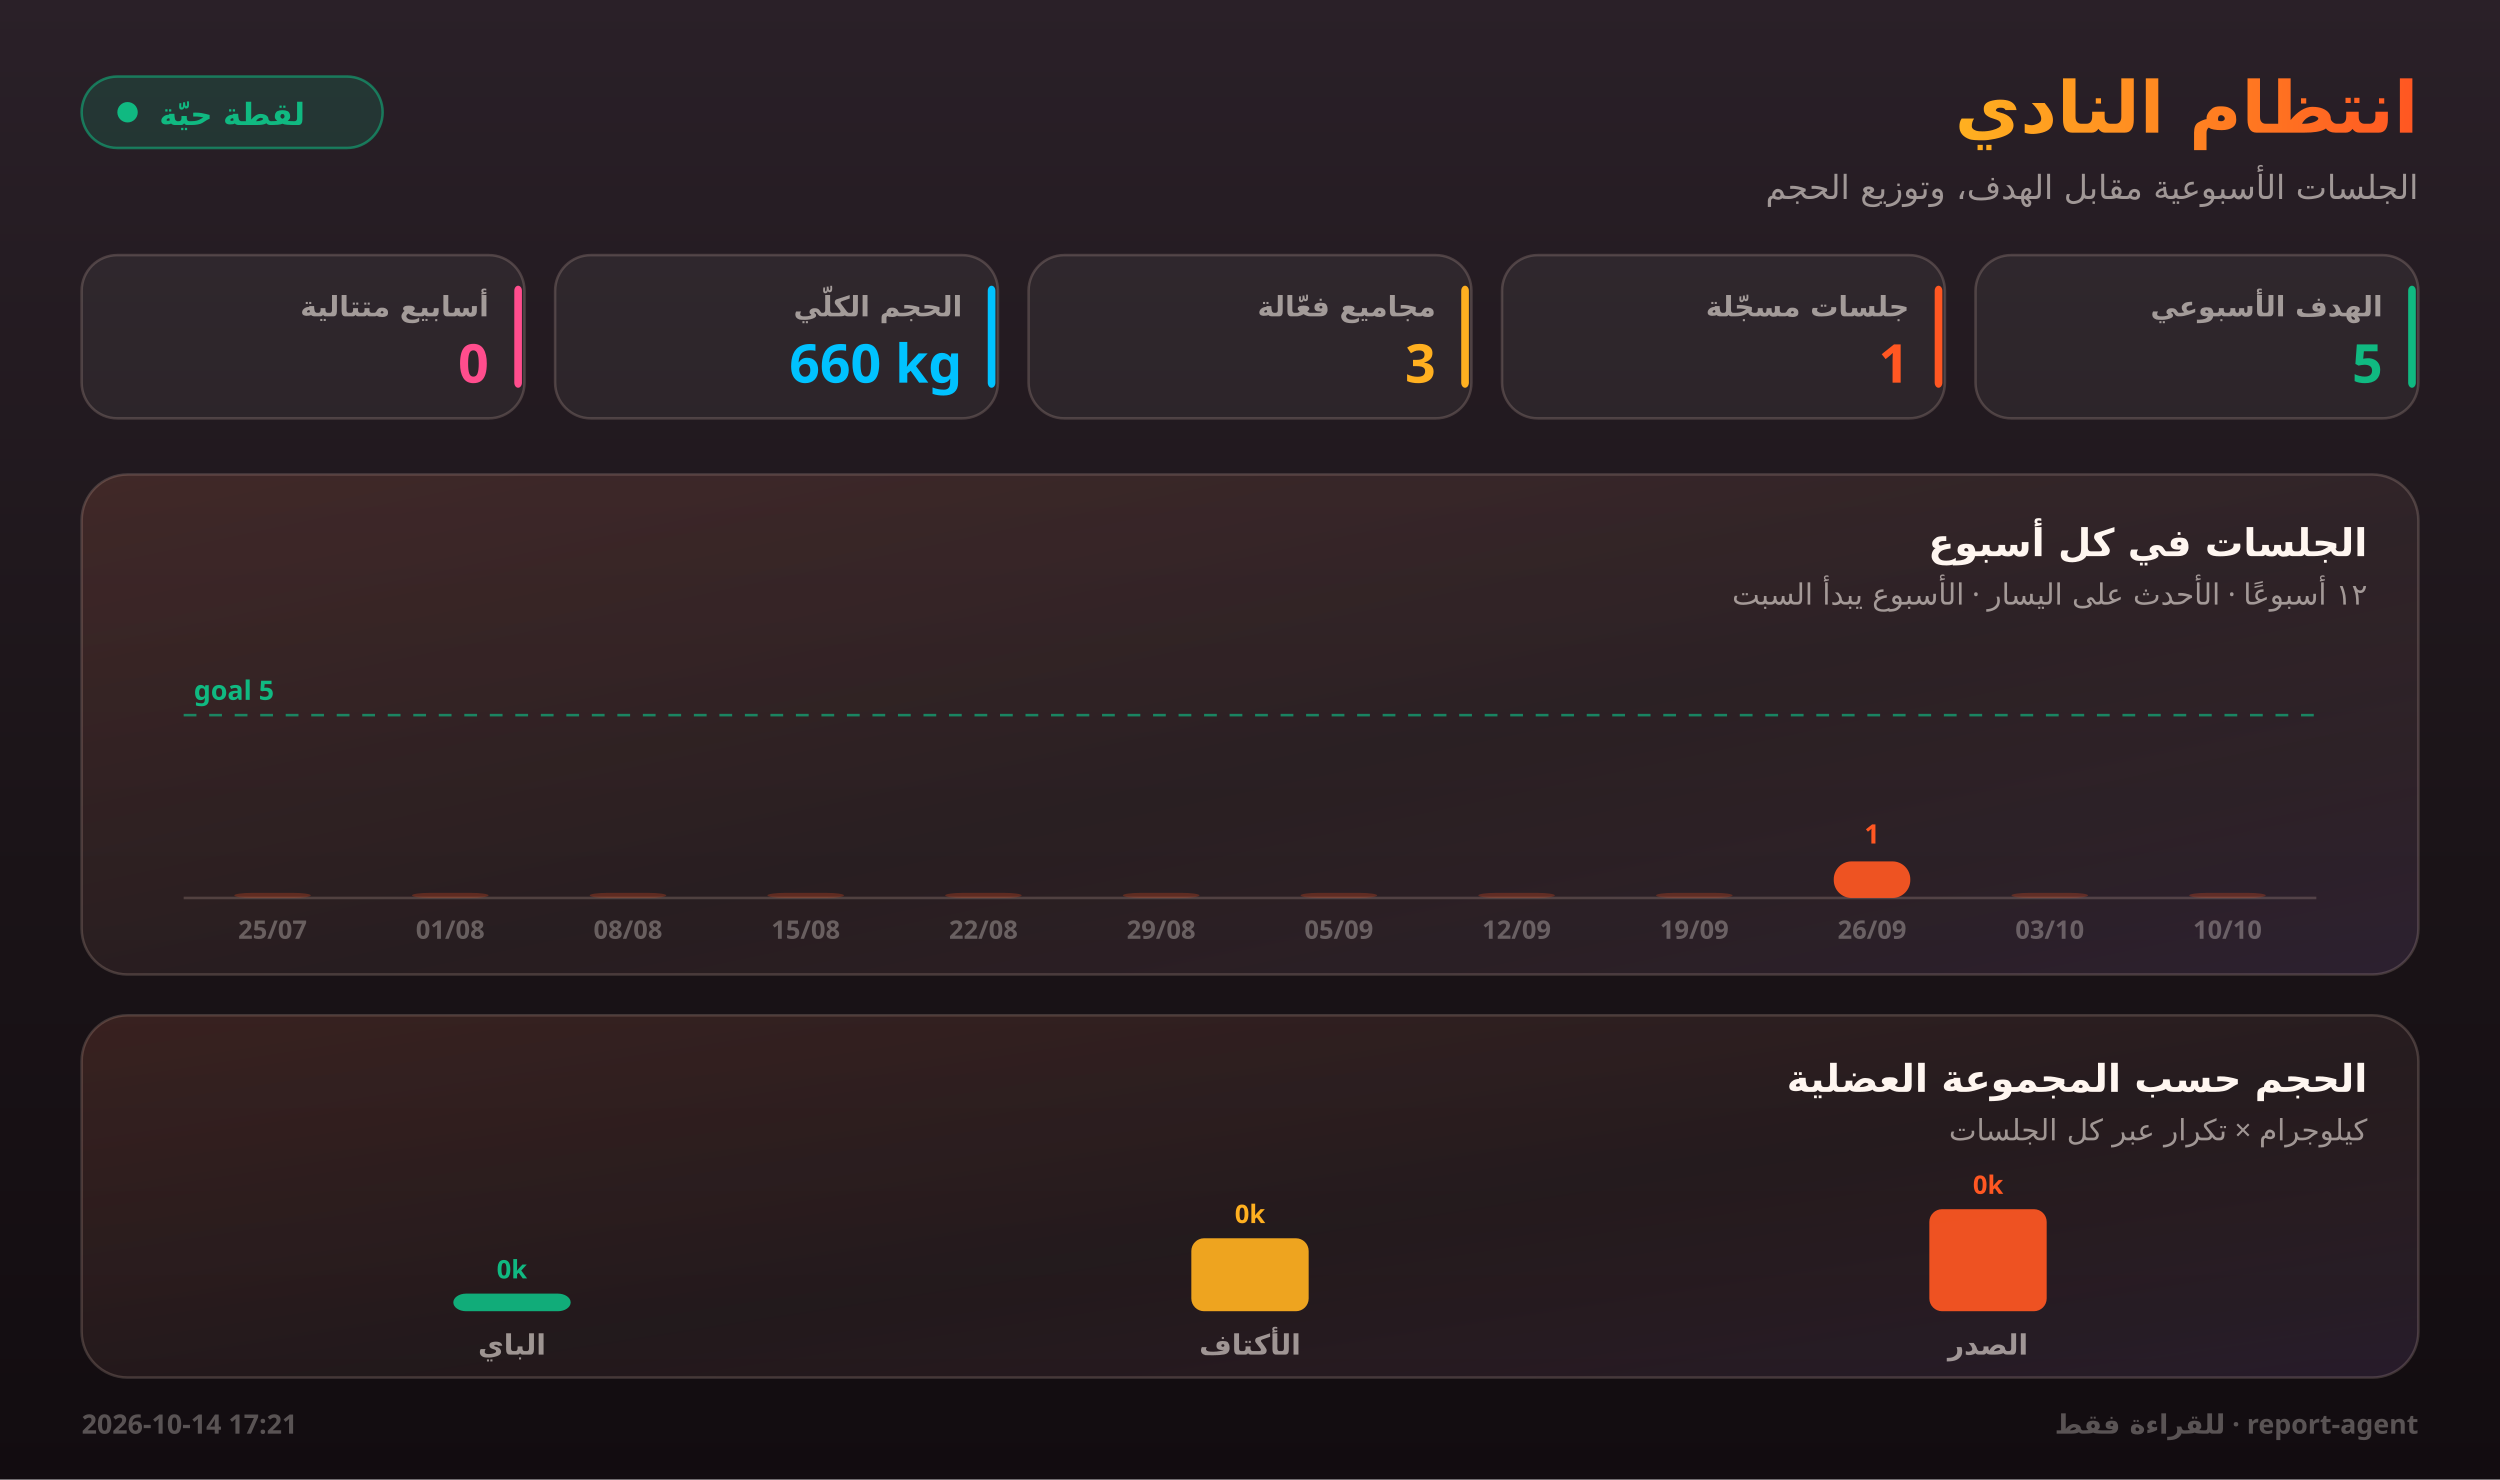
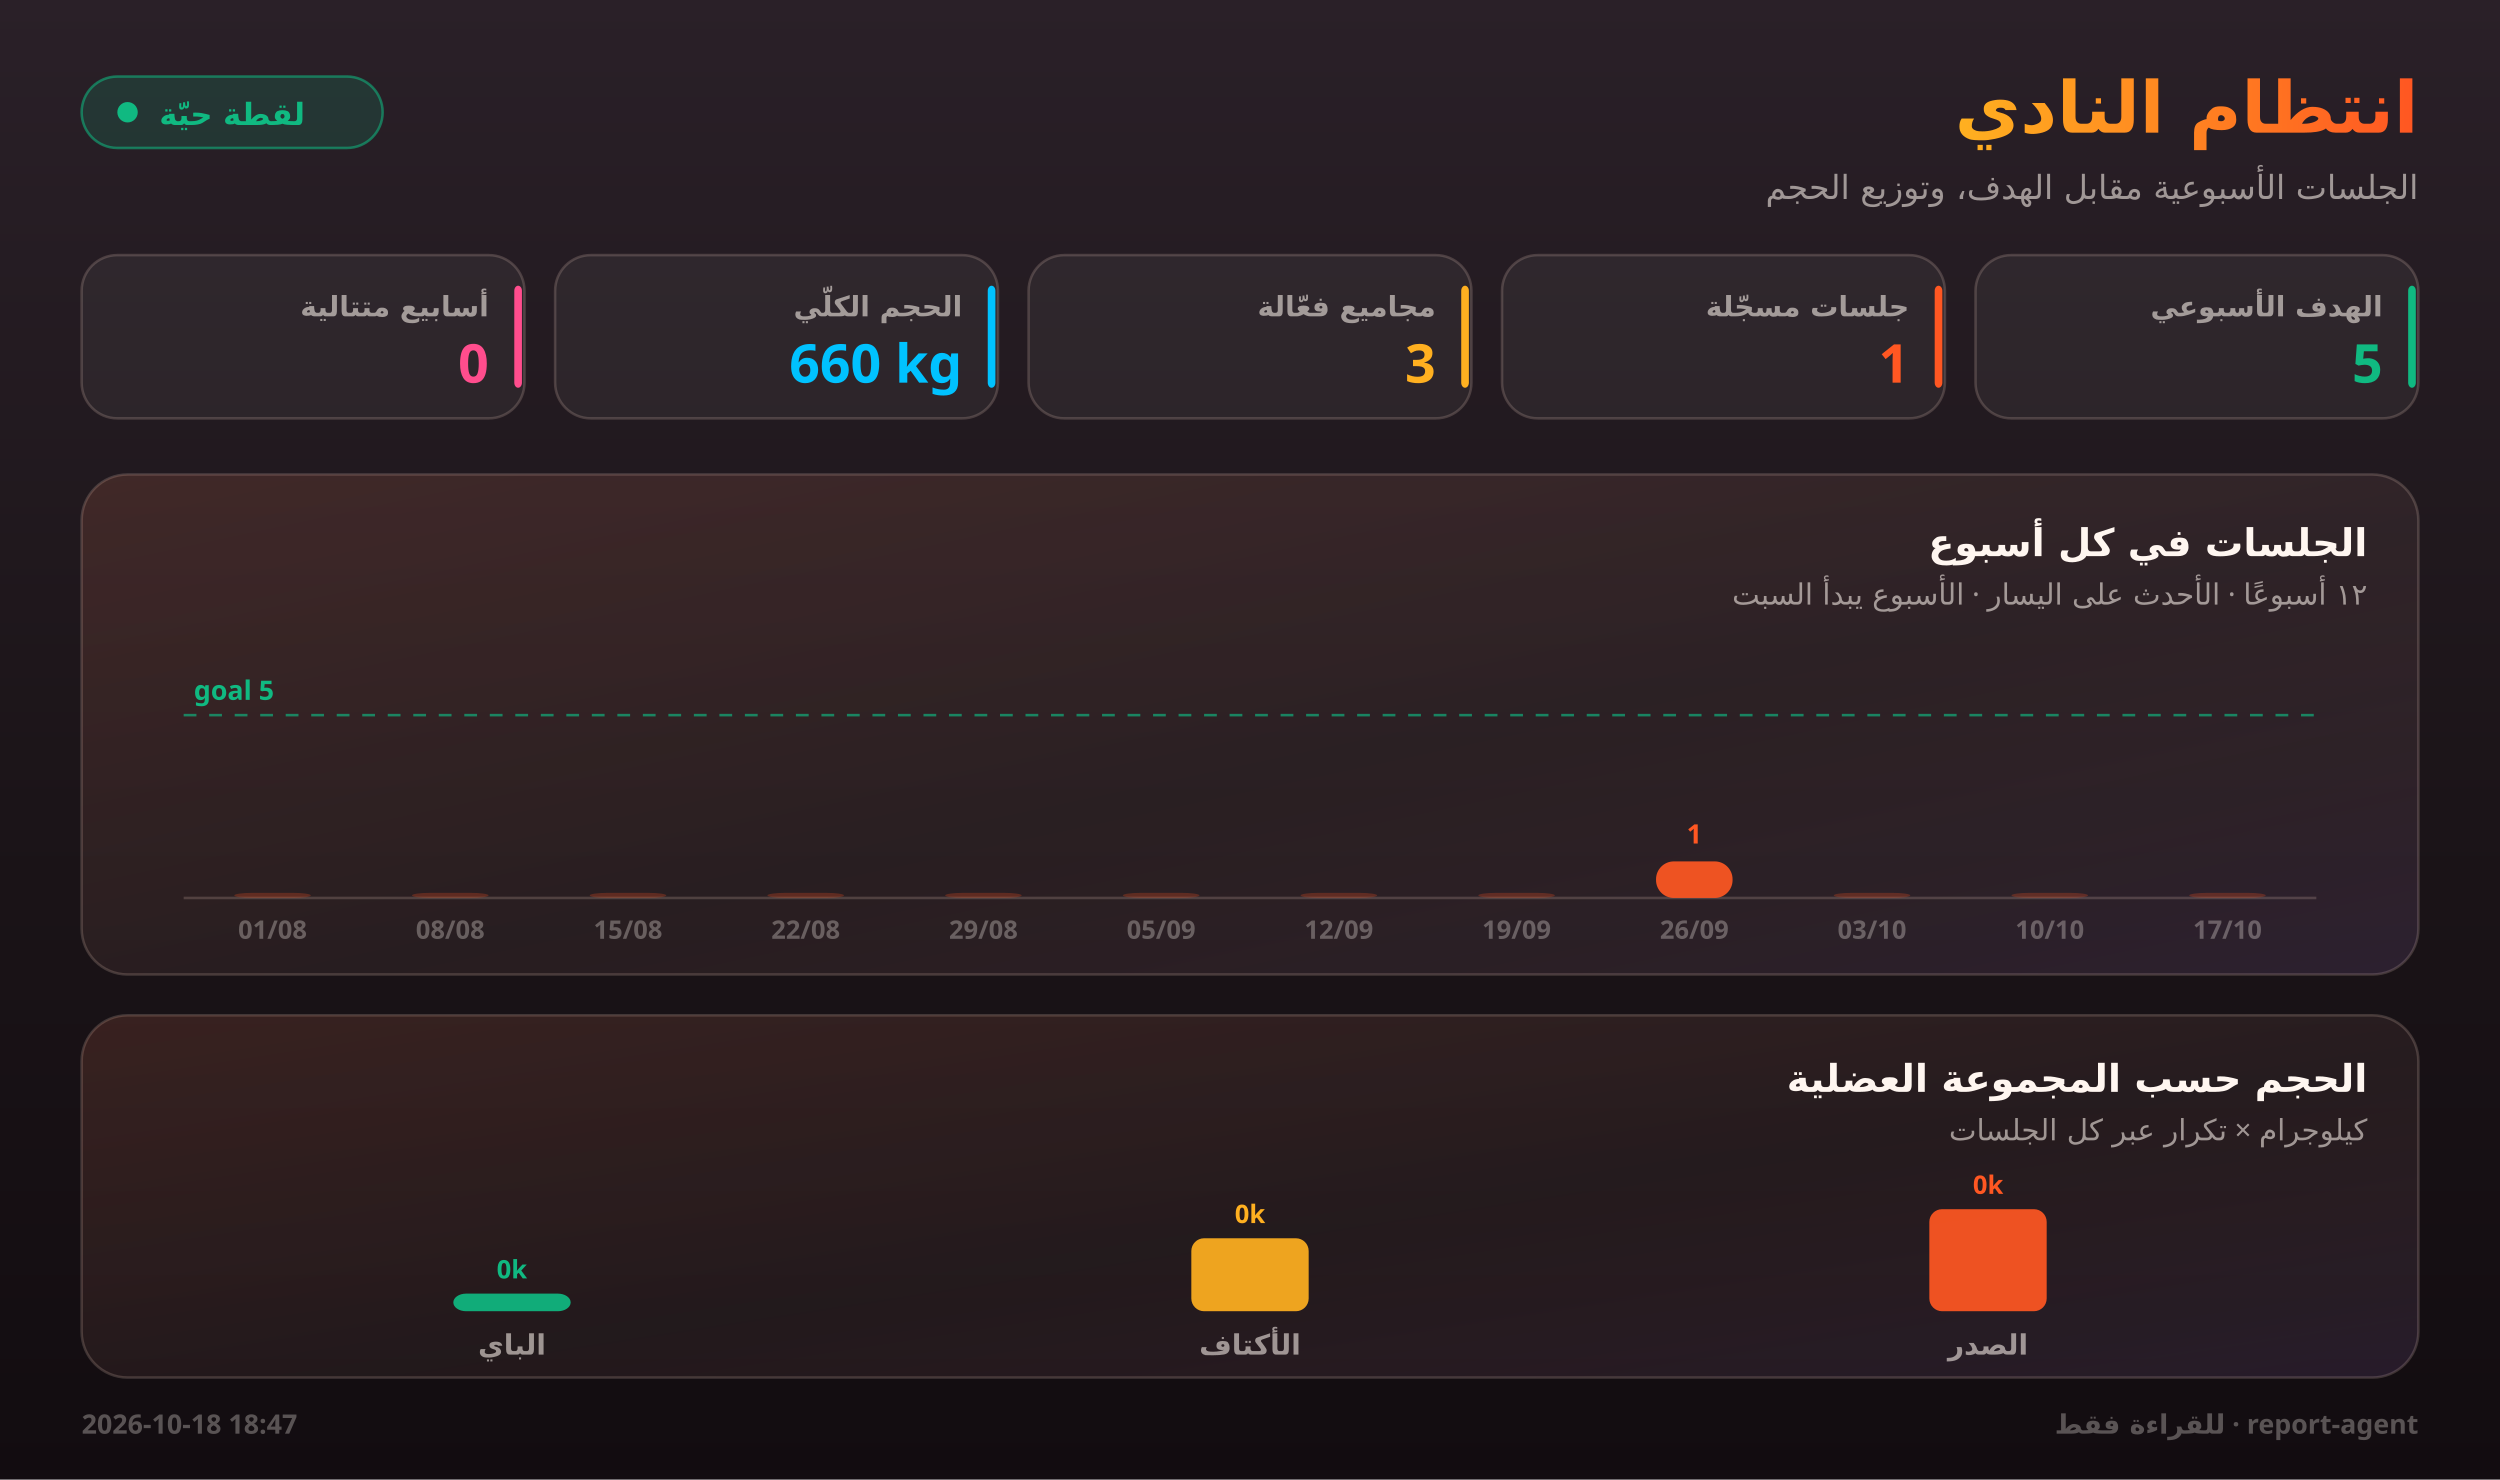
<svg xmlns="http://www.w3.org/2000/svg" width="980" height="580" viewBox="0 0 980 580" font-family="Tajawal, Cairo, 'Segoe UI', system-ui, sans-serif">
  <defs>
    <linearGradient id="sky" x1="0" y1="0" x2="0" y2="1">
      <stop offset="0%" stop-color="#2A2028" />
      <stop offset="55%" stop-color="#1B1418" />
      <stop offset="100%" stop-color="#120C10" />
    </linearGradient>
    <linearGradient id="sheen" x1="0" y1="0" x2="1" y2="1">
      <stop offset="0%" stop-color="#FF5722" stop-opacity="0.10" />
      <stop offset="55%" stop-color="#FF5722" stop-opacity="0.02" />
      <stop offset="100%" stop-color="#9D5CFF" stop-opacity="0.07" />
    </linearGradient>
    <linearGradient id="title" x1="1" y1="0" x2="0" y2="0">
      <stop offset="0%" stop-color="#FF5722" />
      <stop offset="100%" stop-color="#FFB020" />
    </linearGradient>
  </defs>
  <rect width="980" height="580" fill="url(#sky)" />
  <text x="948" y="52" fill="url(#title)" font-size="28" font-weight="800" text-anchor="start" style="direction:rtl;unicode-bidi:isolate">انتظام النادي</text>
  <text x="948" y="78" fill="rgba(255,246,240,0.56)" font-size="13" font-weight="500" text-anchor="start" style="direction:rtl;unicode-bidi:isolate">الجلسات الأسبوعية مقابل الهدف، وتوزيع الحجم</text>
  <rect x="32" y="30" width="118" height="28" rx="14" fill="#10B981" fill-opacity="0.16" stroke="#10B981" stroke-opacity="0.55" />
  <circle cx="50" cy="44" r="4" fill="#10B981" />
  <text x="91" y="49" fill="#10B981" font-size="12" font-weight="700" text-anchor="middle" style="direction:rtl;unicode-bidi:isolate">لقطة حيّة</text>
  <rect x="774.4" y="100" width="173.6" height="64" rx="14" fill="rgba(255,255,255,0.05)" stroke="rgba(255,225,210,0.18)" />
  <rect x="944" y="112" width="3" height="40" rx="2" fill="#10B981" />
  <text x="934" y="124" fill="rgba(255,246,240,0.56)" font-size="11" font-weight="600" text-anchor="start" style="direction:rtl;unicode-bidi:isolate">الهدف الأسبوعي</text>
  <text x="934" y="150" fill="#10B981" font-size="21" font-weight="800" text-anchor="end" style="direction:ltr;unicode-bidi:isolate">5</text>
  <rect x="588.8" y="100" width="173.6" height="64" rx="14" fill="rgba(255,255,255,0.05)" stroke="rgba(255,225,210,0.18)" />
  <rect x="758.4" y="112" width="3" height="40" rx="2" fill="#FF5722" />
  <text x="748.4" y="124" fill="rgba(255,246,240,0.56)" font-size="11" font-weight="600" text-anchor="start" style="direction:rtl;unicode-bidi:isolate">جلسات مسجّلة</text>
  <text x="748.4" y="150" fill="#FF5722" font-size="21" font-weight="800" text-anchor="end" style="direction:ltr;unicode-bidi:isolate">1</text>
  <rect x="403.2" y="100" width="173.6" height="64" rx="14" fill="rgba(255,255,255,0.05)" stroke="rgba(255,225,210,0.18)" />
  <rect x="572.8" y="112" width="3" height="40" rx="2" fill="#FFB020" />
  <text x="562.8" y="124" fill="rgba(255,246,240,0.56)" font-size="11" font-weight="600" text-anchor="start" style="direction:rtl;unicode-bidi:isolate">مجاميع فعّالة</text>
  <text x="562.8" y="150" fill="#FFB020" font-size="21" font-weight="800" text-anchor="end" style="direction:ltr;unicode-bidi:isolate">3</text>
  <rect x="217.6" y="100" width="173.6" height="64" rx="14" fill="rgba(255,255,255,0.05)" stroke="rgba(255,225,210,0.18)" />
  <rect x="387.2" y="112" width="3" height="40" rx="2" fill="#00C2FF" />
  <text x="377.2" y="124" fill="rgba(255,246,240,0.56)" font-size="11" font-weight="600" text-anchor="start" style="direction:rtl;unicode-bidi:isolate">الحجم الكلّي</text>
  <text x="377.2" y="150" fill="#00C2FF" font-size="21" font-weight="800" text-anchor="end" style="direction:ltr;unicode-bidi:isolate">660 kg</text>
  <rect x="32" y="100" width="173.6" height="64" rx="14" fill="rgba(255,255,255,0.05)" stroke="rgba(255,225,210,0.18)" />
  <rect x="201.6" y="112" width="3" height="40" rx="2" fill="#FF4D8D" />
  <text x="191.6" y="124" fill="rgba(255,246,240,0.56)" font-size="11" font-weight="600" text-anchor="start" style="direction:rtl;unicode-bidi:isolate">أسابيع متتالية</text>
  <text x="191.6" y="150" fill="#FF4D8D" font-size="21" font-weight="800" text-anchor="end" style="direction:ltr;unicode-bidi:isolate">0</text>
  <g>
    <rect x="32" y="186" width="916" height="196" rx="18" fill="rgba(255,255,255,0.045)" stroke="rgba(255,225,210,0.18)" />
    <rect x="32" y="186" width="916" height="196" rx="18" fill="url(#sheen)" />
  </g>
  <text x="928" y="218" fill="#FFF6F0" font-size="15" font-weight="700" text-anchor="start" style="direction:rtl;unicode-bidi:isolate">الجلسات في كل أسبوع</text>
  <text x="928" y="237" fill="rgba(255,246,240,0.56)" font-size="11.5" font-weight="500" text-anchor="start" style="direction:rtl;unicode-bidi:isolate">١٢ أسبوعًا · الأحدث على اليسار · الأسبوع يبدأ السبت</text>
  <line x1="72" y1="352" x2="908" y2="352" stroke="rgba(255,225,210,0.18)" />
  <line x1="72" y1="280.333" x2="908" y2="280.333" stroke="#10B981" stroke-opacity="0.65" stroke-dasharray="5 5" />
  <text x="76" y="274.333" fill="#10B981" font-size="10.5" font-weight="700" text-anchor="start" style="direction:ltr;unicode-bidi:isolate">goal 5</text>
  <rect x="858.167" y="350" width="30" height="2" rx="7" fill="#FF5722" fill-opacity="0.25" />
-   <text x="873.167" y="368" fill="rgba(255,246,240,0.30)" font-size="10" font-weight="600" text-anchor="middle" style="direction:ltr;unicode-bidi:isolate">10/10</text>
+   <text x="873.167" y="368" fill="rgba(255,246,240,0.30)" font-size="10" font-weight="600" text-anchor="middle" style="direction:ltr;unicode-bidi:isolate">17/10</text>
  <rect x="788.5" y="350" width="30" height="2" rx="7" fill="#FF5722" fill-opacity="0.25" />
-   <text x="803.5" y="368" fill="rgba(255,246,240,0.30)" font-size="10" font-weight="600" text-anchor="middle" style="direction:ltr;unicode-bidi:isolate">03/10</text>
-   <rect x="718.833" y="337.667" width="30" height="14.333" rx="7" fill="#FF5722" fill-opacity="0.92" />
-   <text x="733.833" y="330.667" fill="#FF5722" font-size="10.5" font-weight="700" text-anchor="middle" style="direction:ltr;unicode-bidi:isolate">1</text>
-   <text x="733.833" y="368" fill="rgba(255,246,240,0.30)" font-size="10" font-weight="600" text-anchor="middle" style="direction:ltr;unicode-bidi:isolate">26/09</text>
-   <rect x="649.167" y="350" width="30" height="2" rx="7" fill="#FF5722" fill-opacity="0.25" />
-   <text x="664.167" y="368" fill="rgba(255,246,240,0.30)" font-size="10" font-weight="600" text-anchor="middle" style="direction:ltr;unicode-bidi:isolate">19/09</text>
+   <text x="803.5" y="368" fill="rgba(255,246,240,0.30)" font-size="10" font-weight="600" text-anchor="middle" style="direction:ltr;unicode-bidi:isolate">10/10</text>
+   <rect x="718.833" y="350" width="30" height="2" rx="7" fill="#FF5722" fill-opacity="0.25" />
+   <text x="733.833" y="368" fill="rgba(255,246,240,0.30)" font-size="10" font-weight="600" text-anchor="middle" style="direction:ltr;unicode-bidi:isolate">03/10</text>
+   <rect x="649.167" y="337.667" width="30" height="14.333" rx="7" fill="#FF5722" fill-opacity="0.92" />
+   <text x="664.167" y="330.667" fill="#FF5722" font-size="10.5" font-weight="700" text-anchor="middle" style="direction:ltr;unicode-bidi:isolate">1</text>
+   <text x="664.167" y="368" fill="rgba(255,246,240,0.30)" font-size="10" font-weight="600" text-anchor="middle" style="direction:ltr;unicode-bidi:isolate">26/09</text>
  <rect x="579.5" y="350" width="30" height="2" rx="7" fill="#FF5722" fill-opacity="0.25" />
-   <text x="594.5" y="368" fill="rgba(255,246,240,0.30)" font-size="10" font-weight="600" text-anchor="middle" style="direction:ltr;unicode-bidi:isolate">12/09</text>
+   <text x="594.5" y="368" fill="rgba(255,246,240,0.30)" font-size="10" font-weight="600" text-anchor="middle" style="direction:ltr;unicode-bidi:isolate">19/09</text>
  <rect x="509.833" y="350" width="30" height="2" rx="7" fill="#FF5722" fill-opacity="0.25" />
-   <text x="524.833" y="368" fill="rgba(255,246,240,0.30)" font-size="10" font-weight="600" text-anchor="middle" style="direction:ltr;unicode-bidi:isolate">05/09</text>
+   <text x="524.833" y="368" fill="rgba(255,246,240,0.30)" font-size="10" font-weight="600" text-anchor="middle" style="direction:ltr;unicode-bidi:isolate">12/09</text>
  <rect x="440.167" y="350" width="30" height="2" rx="7" fill="#FF5722" fill-opacity="0.25" />
-   <text x="455.167" y="368" fill="rgba(255,246,240,0.30)" font-size="10" font-weight="600" text-anchor="middle" style="direction:ltr;unicode-bidi:isolate">29/08</text>
+   <text x="455.167" y="368" fill="rgba(255,246,240,0.30)" font-size="10" font-weight="600" text-anchor="middle" style="direction:ltr;unicode-bidi:isolate">05/09</text>
  <rect x="370.5" y="350" width="30" height="2" rx="7" fill="#FF5722" fill-opacity="0.25" />
-   <text x="385.5" y="368" fill="rgba(255,246,240,0.30)" font-size="10" font-weight="600" text-anchor="middle" style="direction:ltr;unicode-bidi:isolate">22/08</text>
+   <text x="385.5" y="368" fill="rgba(255,246,240,0.30)" font-size="10" font-weight="600" text-anchor="middle" style="direction:ltr;unicode-bidi:isolate">29/08</text>
  <rect x="300.833" y="350" width="30" height="2" rx="7" fill="#FF5722" fill-opacity="0.25" />
-   <text x="315.833" y="368" fill="rgba(255,246,240,0.30)" font-size="10" font-weight="600" text-anchor="middle" style="direction:ltr;unicode-bidi:isolate">15/08</text>
+   <text x="315.833" y="368" fill="rgba(255,246,240,0.30)" font-size="10" font-weight="600" text-anchor="middle" style="direction:ltr;unicode-bidi:isolate">22/08</text>
  <rect x="231.167" y="350" width="30" height="2" rx="7" fill="#FF5722" fill-opacity="0.25" />
-   <text x="246.167" y="368" fill="rgba(255,246,240,0.30)" font-size="10" font-weight="600" text-anchor="middle" style="direction:ltr;unicode-bidi:isolate">08/08</text>
+   <text x="246.167" y="368" fill="rgba(255,246,240,0.30)" font-size="10" font-weight="600" text-anchor="middle" style="direction:ltr;unicode-bidi:isolate">15/08</text>
  <rect x="161.5" y="350" width="30" height="2" rx="7" fill="#FF5722" fill-opacity="0.25" />
-   <text x="176.5" y="368" fill="rgba(255,246,240,0.30)" font-size="10" font-weight="600" text-anchor="middle" style="direction:ltr;unicode-bidi:isolate">01/08</text>
+   <text x="176.5" y="368" fill="rgba(255,246,240,0.30)" font-size="10" font-weight="600" text-anchor="middle" style="direction:ltr;unicode-bidi:isolate">08/08</text>
  <rect x="91.833" y="350" width="30" height="2" rx="7" fill="#FF5722" fill-opacity="0.25" />
-   <text x="106.833" y="368" fill="rgba(255,246,240,0.30)" font-size="10" font-weight="600" text-anchor="middle" style="direction:ltr;unicode-bidi:isolate">25/07</text>
+   <text x="106.833" y="368" fill="rgba(255,246,240,0.30)" font-size="10" font-weight="600" text-anchor="middle" style="direction:ltr;unicode-bidi:isolate">01/08</text>
  <g>
    <rect x="32" y="398" width="916" height="142" rx="18" fill="rgba(255,255,255,0.045)" stroke="rgba(255,225,210,0.18)" />
    <rect x="32" y="398" width="916" height="142" rx="18" fill="url(#sheen)" />
  </g>
  <text x="928" y="428" fill="#FFF6F0" font-size="15" font-weight="700" text-anchor="start" style="direction:rtl;unicode-bidi:isolate">الحجم حسب المجموعة العضلية</text>
  <text x="928" y="447" fill="rgba(255,246,240,0.56)" font-size="11.5" font-weight="500" text-anchor="start" style="direction:rtl;unicode-bidi:isolate">كيلوجرام × تكرار عبر كل الجلسات</text>
  <rect x="756.3" y="474.0" width="46.0" height="40.0" rx="5" fill="#FF5722" fill-opacity="0.92" />
  <text x="779.333" y="468" fill="#FF5722" font-size="10" font-weight="700" text-anchor="middle" style="direction:ltr;unicode-bidi:isolate">0k</text>
  <text x="779.3" y="531" fill="rgba(255,246,240,0.56)" font-size="11" font-weight="600" text-anchor="middle" style="direction:rtl;unicode-bidi:isolate">الصدر</text>
  <rect x="467.0" y="485.4" width="46.0" height="28.6" rx="5" fill="#FFB020" fill-opacity="0.92" />
  <text x="490" y="479.429" fill="#FFB020" font-size="10" font-weight="700" text-anchor="middle" style="direction:ltr;unicode-bidi:isolate">0k</text>
  <text x="490.0" y="531" fill="rgba(255,246,240,0.56)" font-size="11" font-weight="600" text-anchor="middle" style="direction:rtl;unicode-bidi:isolate">الأكتاف</text>
  <rect x="177.7" y="507.1" width="46.0" height="6.9" rx="5" fill="#10B981" fill-opacity="0.92" />
  <text x="200.667" y="501.143" fill="#10B981" font-size="10" font-weight="700" text-anchor="middle" style="direction:ltr;unicode-bidi:isolate">0k</text>
  <text x="200.7" y="531" fill="rgba(255,246,240,0.56)" font-size="11" font-weight="600" text-anchor="middle" style="direction:rtl;unicode-bidi:isolate">الباي</text>
-   <text x="32" y="562" fill="rgba(255,246,240,0.30)" font-size="10.5" font-weight="600" text-anchor="start" style="direction:ltr;unicode-bidi:isolate">2026-10-14 17:21</text>
+   <text x="32" y="562" fill="rgba(255,246,240,0.30)" font-size="10.5" font-weight="600" text-anchor="start" style="direction:ltr;unicode-bidi:isolate">2026-10-18 18:47</text>
  <text x="948" y="562" fill="rgba(255,246,240,0.30)" font-size="10.5" font-weight="600" text-anchor="start" style="direction:rtl;unicode-bidi:isolate">report-agent · للقراءة فقط</text>
</svg>
